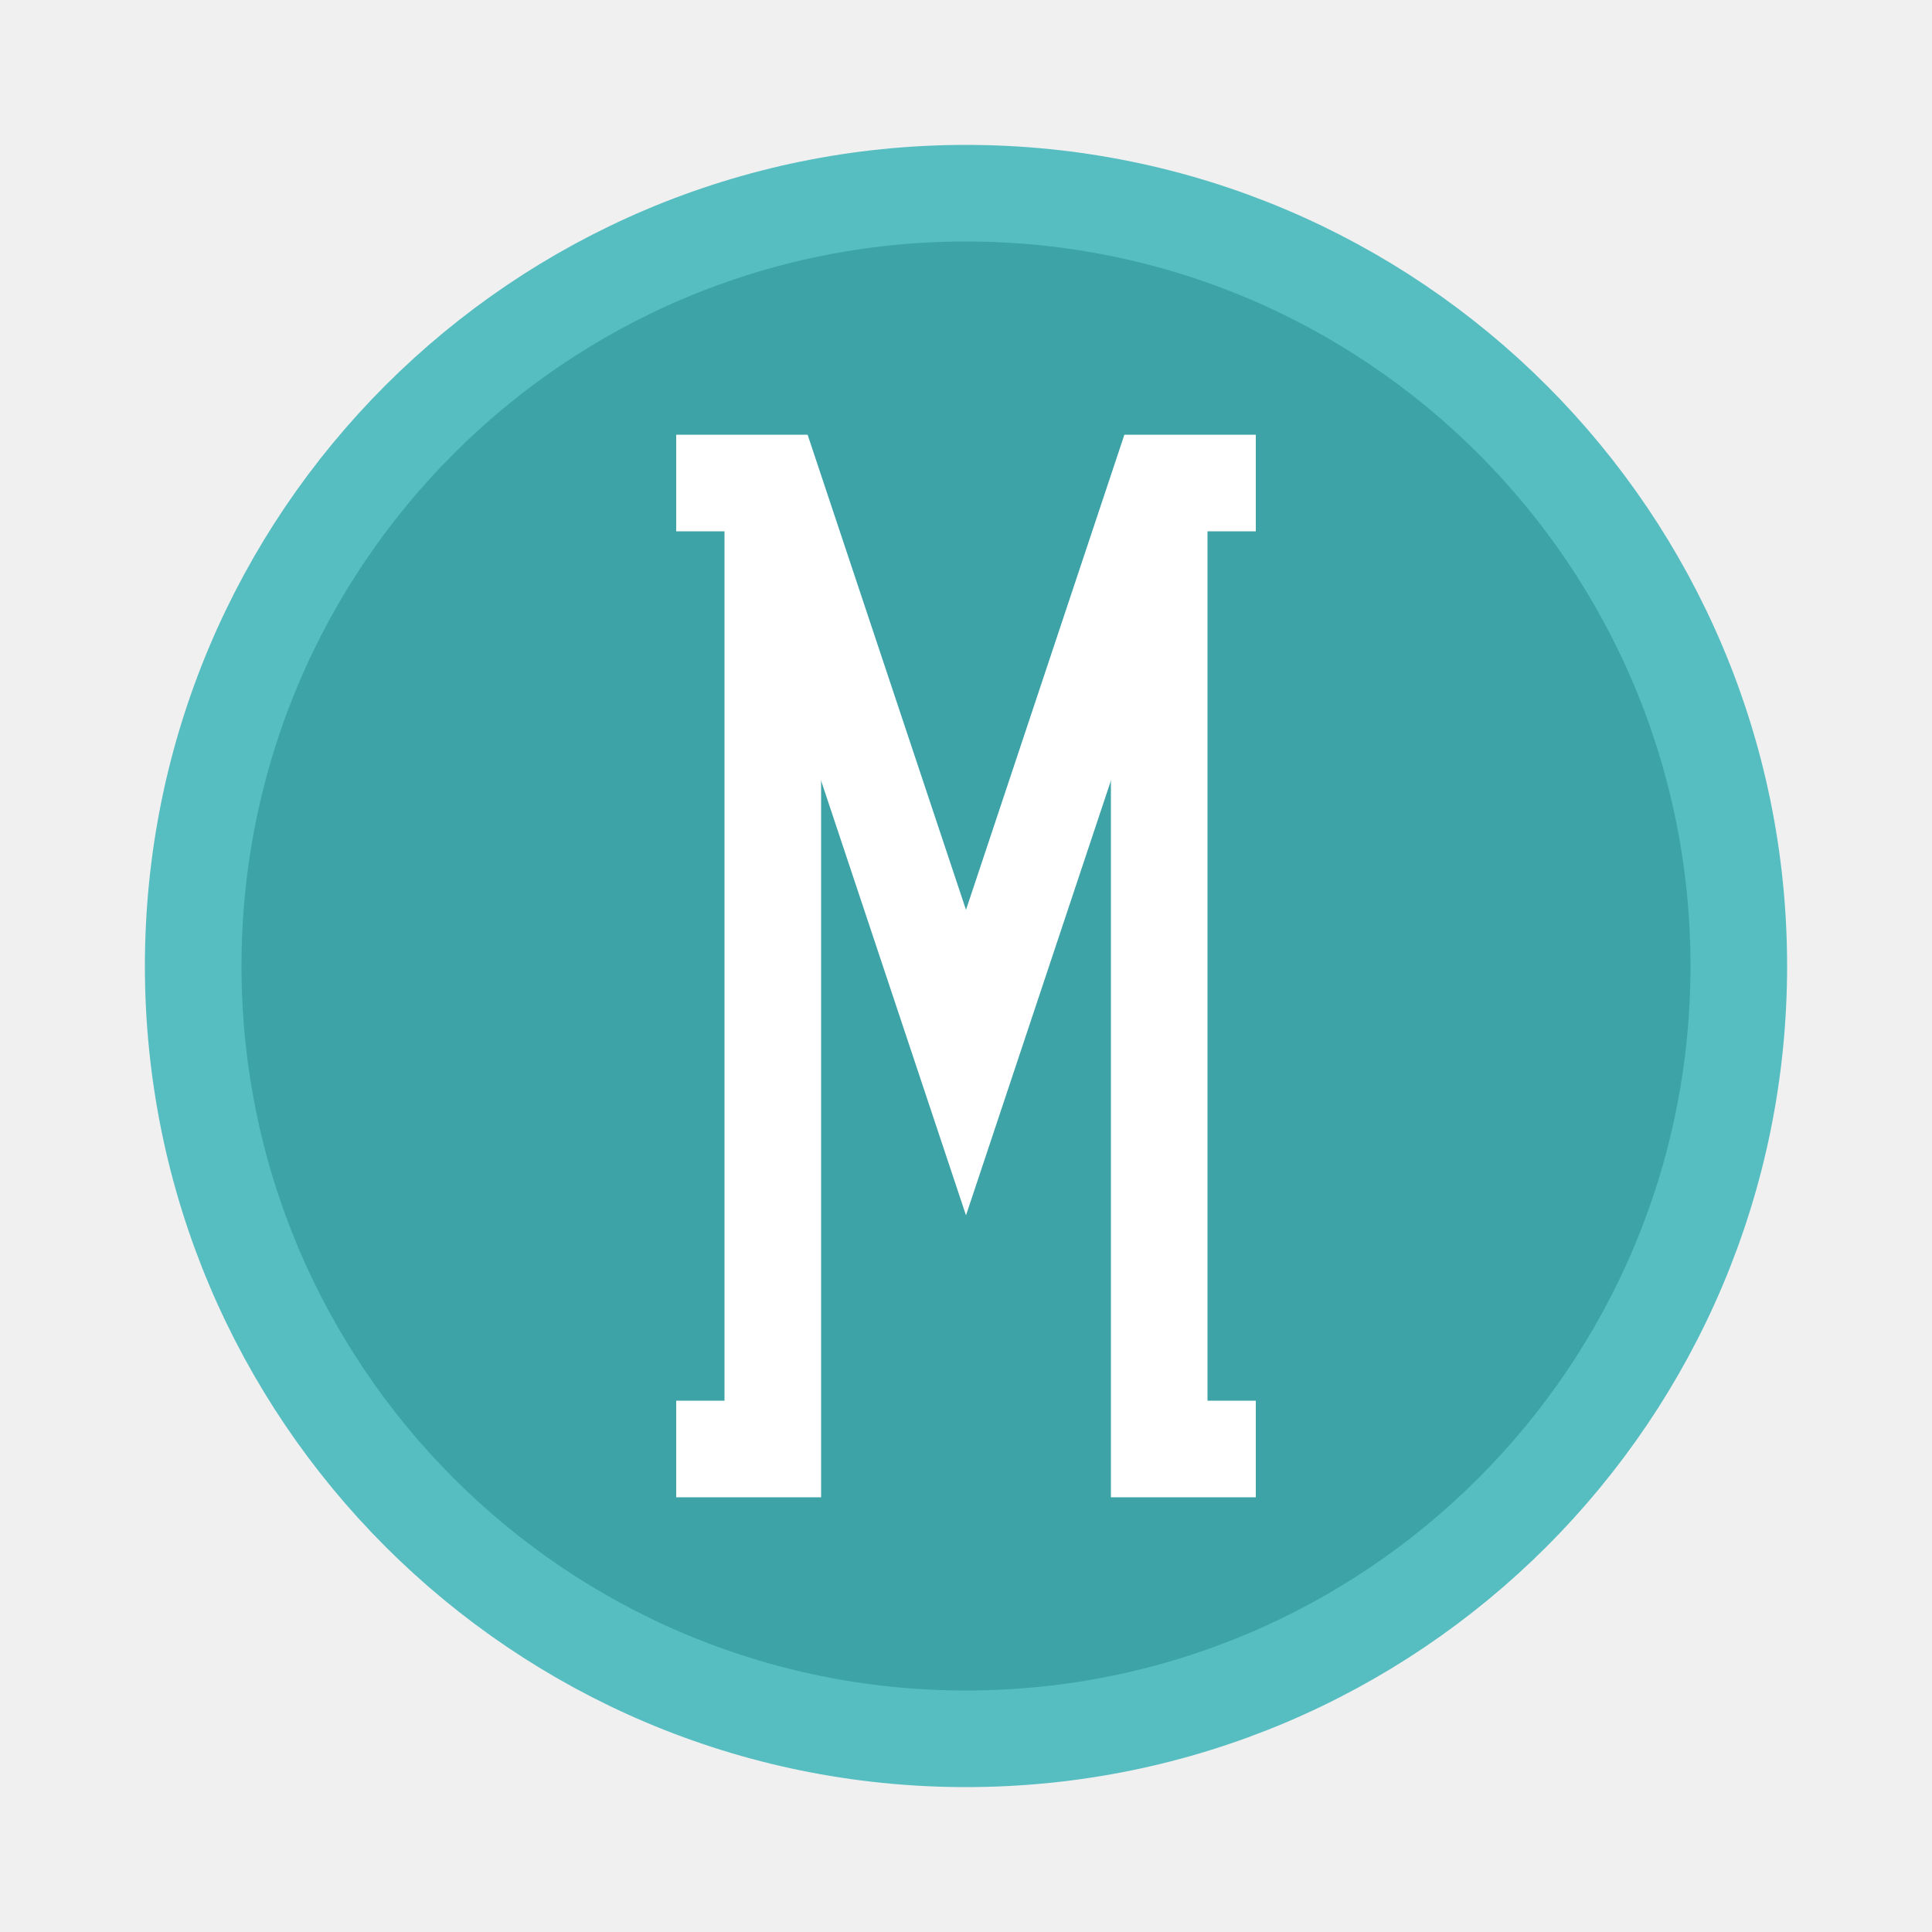
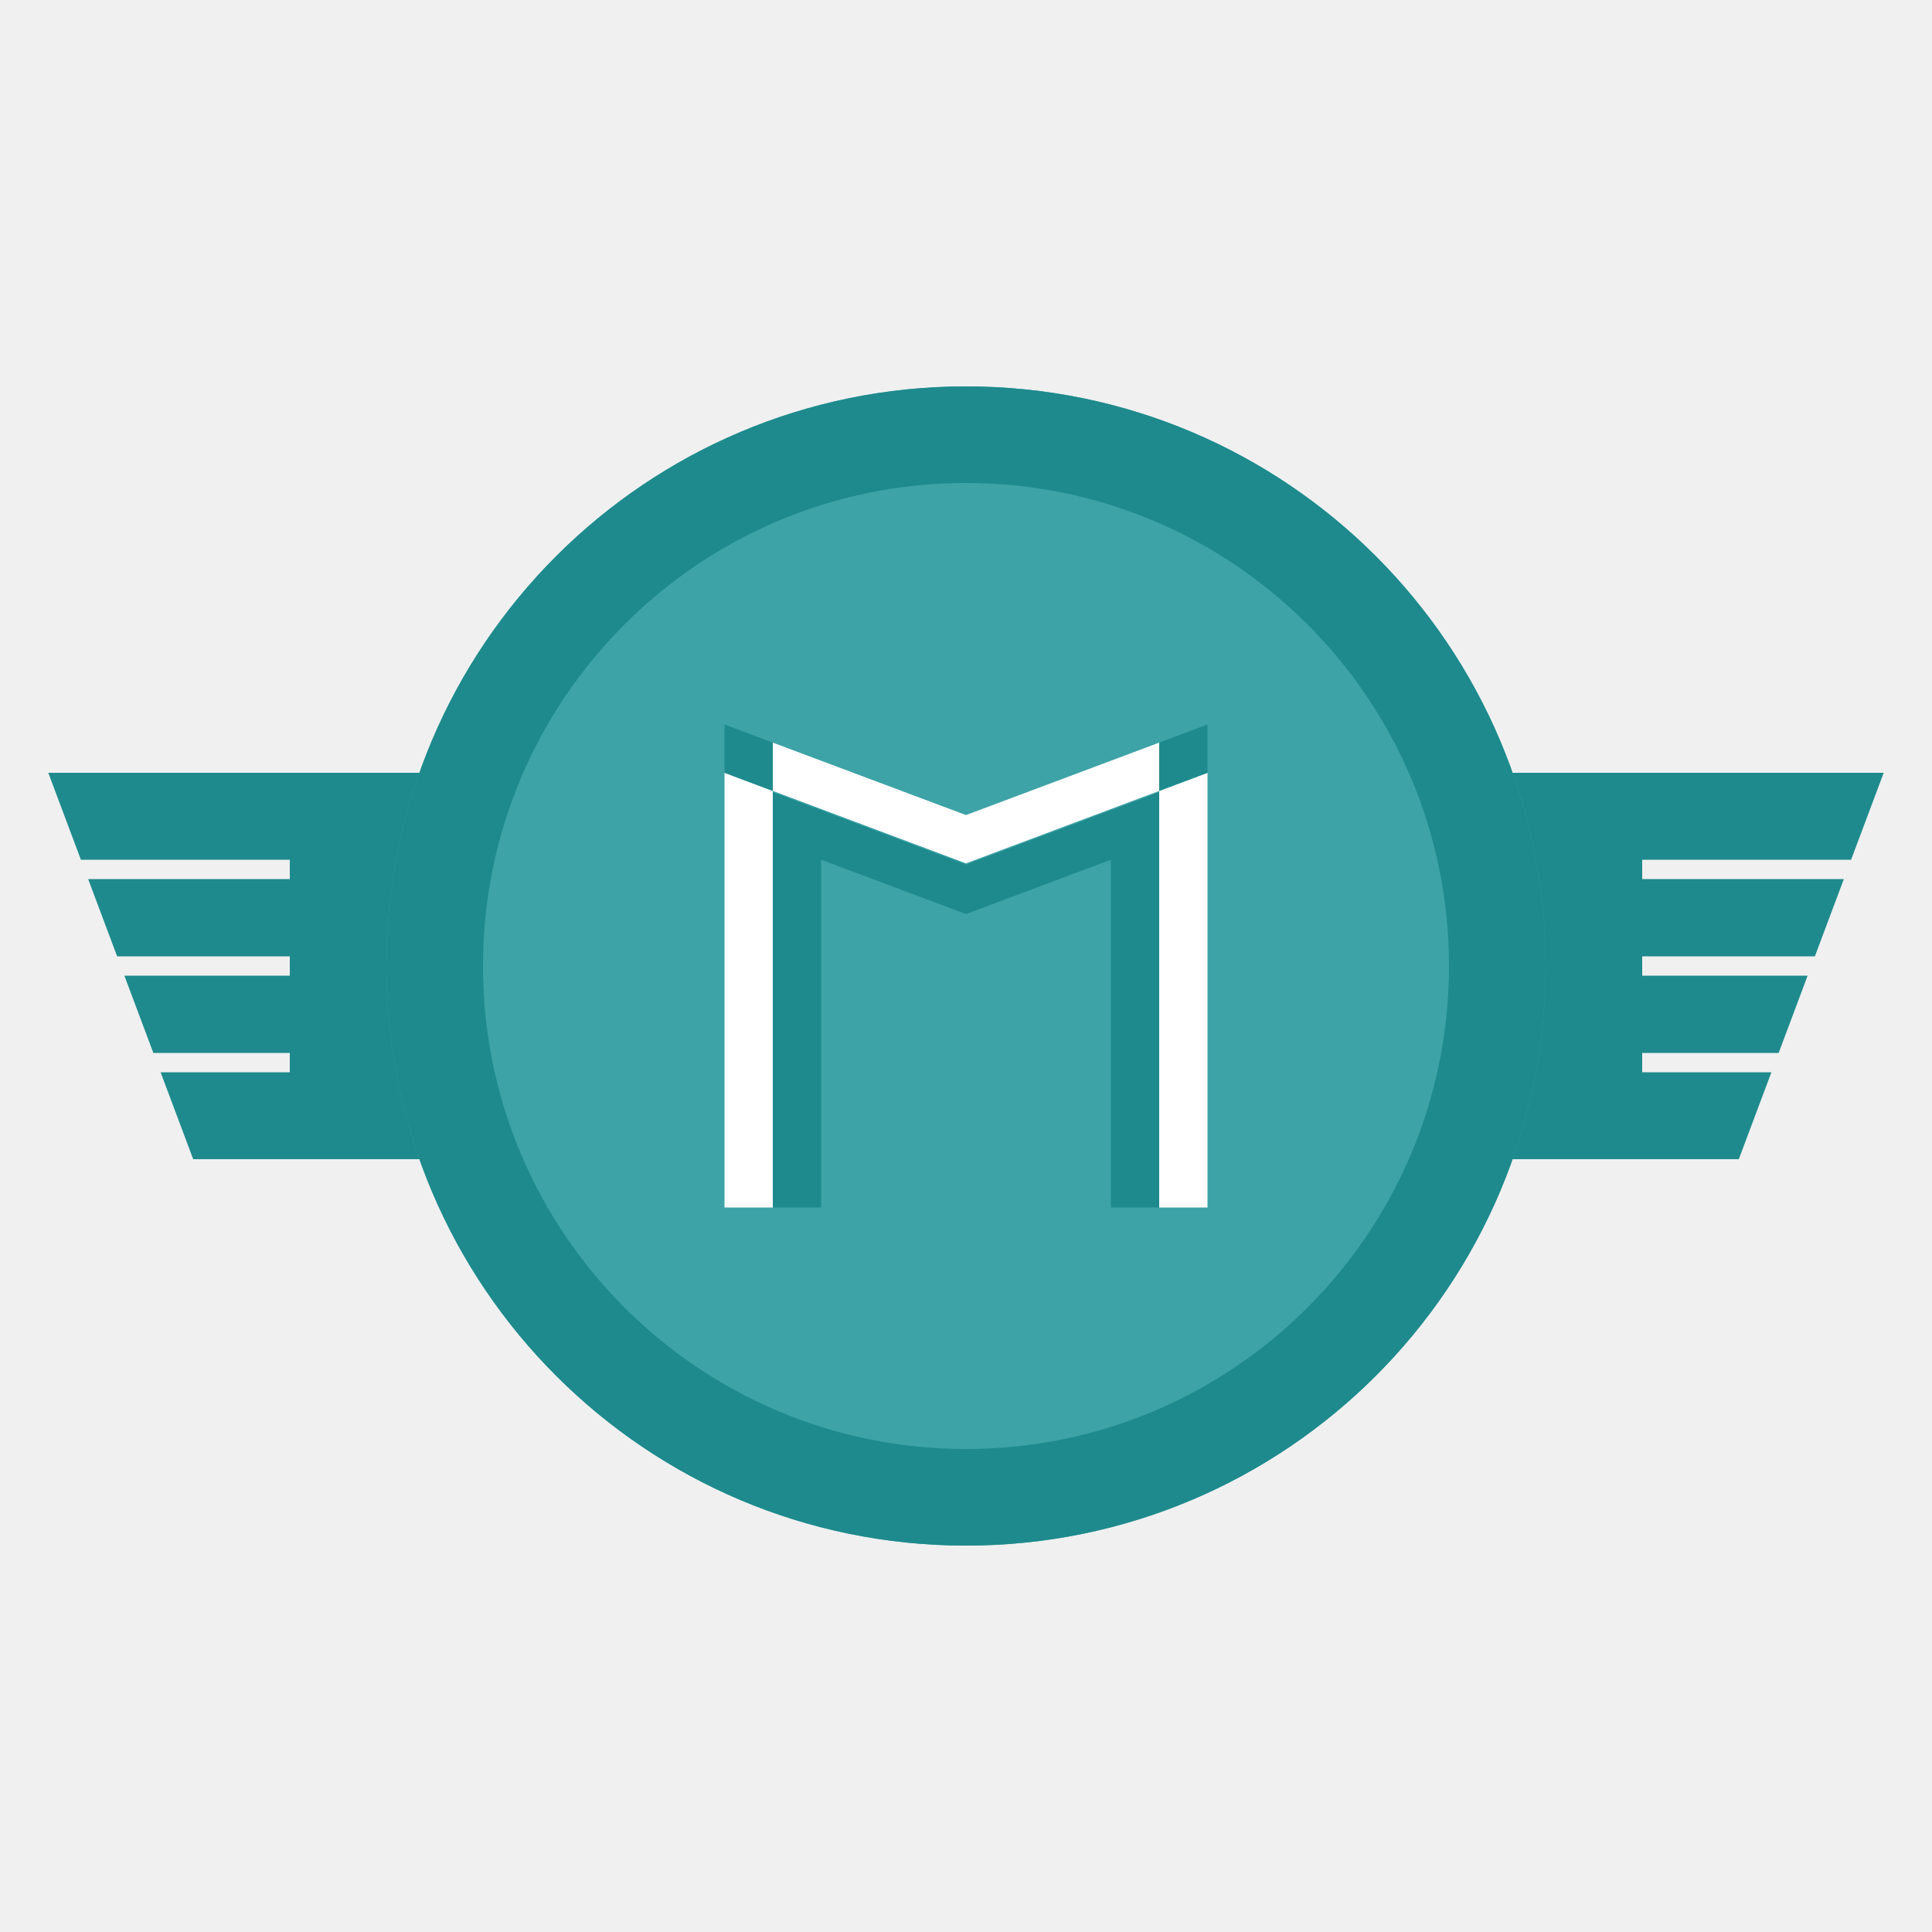
<svg xmlns="http://www.w3.org/2000/svg" version="1.1" baseProfile="full" width="1000px" height="1000px">
-   <circle cx="500" cy="500" r="400" fill="#3da3a7" stroke="#56bdc1" stroke-width="50" />
-   <g fill="none" stroke-width="50" stroke="white">
-     <polyline points="350,250 400,250 500,550 600,250 650,250" />
-     <polyline points="400,250 400,750 350,750" />
-     <polyline points="600,250 600,750 650,750" />
+   <polyline fill="#1e8a8d" points="975,400                                      958.125,445 850,445 850,455 954.375,455                                      939.375,495 850,495 850,505 935.625,505                                      920.625,545 850,545 850,555 916.875,555                                      900,600                                      100,600                                      83.125,555 150,555 150,545 79.375,545                                      64.375,505 150,505 150,495 60.625,495                                      45.625,455 150,455 150,445 41.875,445                                      25,400" />
+   <circle cx="500" cy="500" r="300" fill="#3da3a7" />
+   <polyline fill="#1e8a8d" points="400,625 400,410 500,447.5 600,410 600,625                                      575,625 575,445 500,473.125 425,445 425,625" />
+   <g fill="white">
+     <polyline points="375,625 375,400 400,409.375 400,625" />
+     <polyline points="625,625 625,400 600,409.375 600,625" />
+     <polyline points="400,409.375 500,446.875 600,409.375                           600,384.375 500,421.875 400,384.375" />
  </g>
+   <g fill="#1e8a8d">
+     <polyline points="400,409.375 375,400 375,375 400,384.375" />
+     <polyline points="600,409.375 625,400 625,375 600,384.375" />
+   </g>
+   <circle cx="500" cy="500" r="275" fill="none" stroke="#1e8a8d" stroke-width="50" />
</svg>
